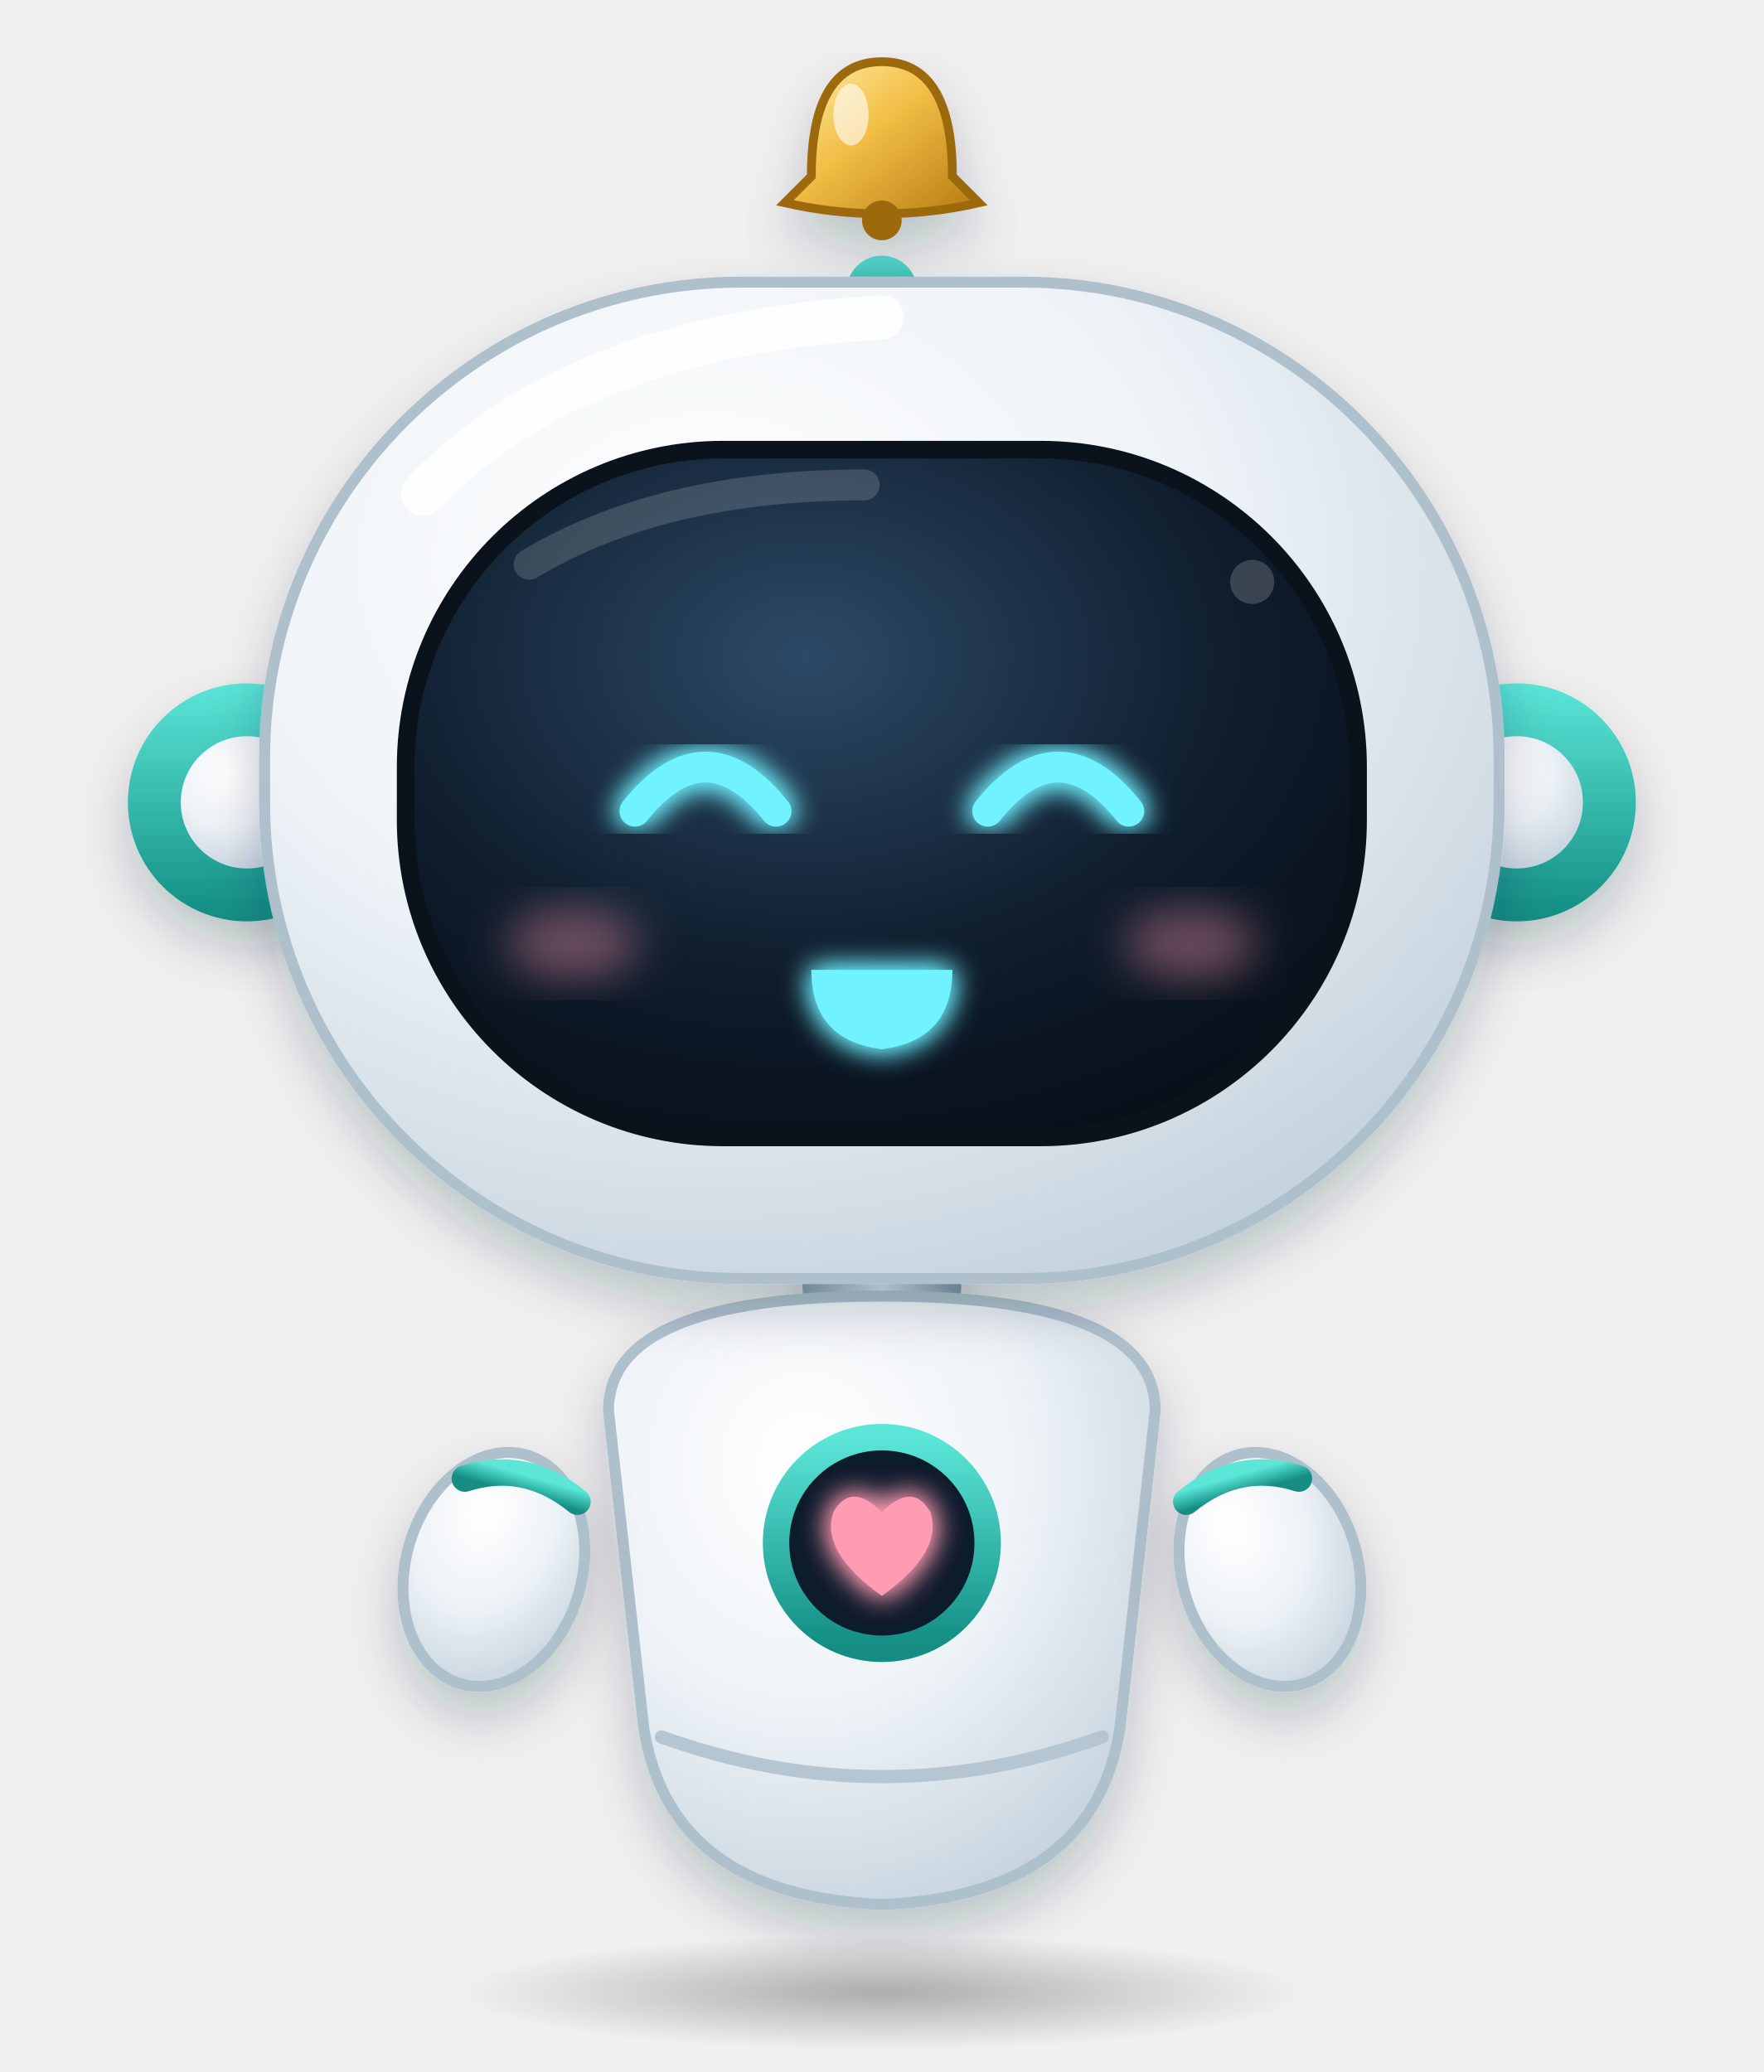
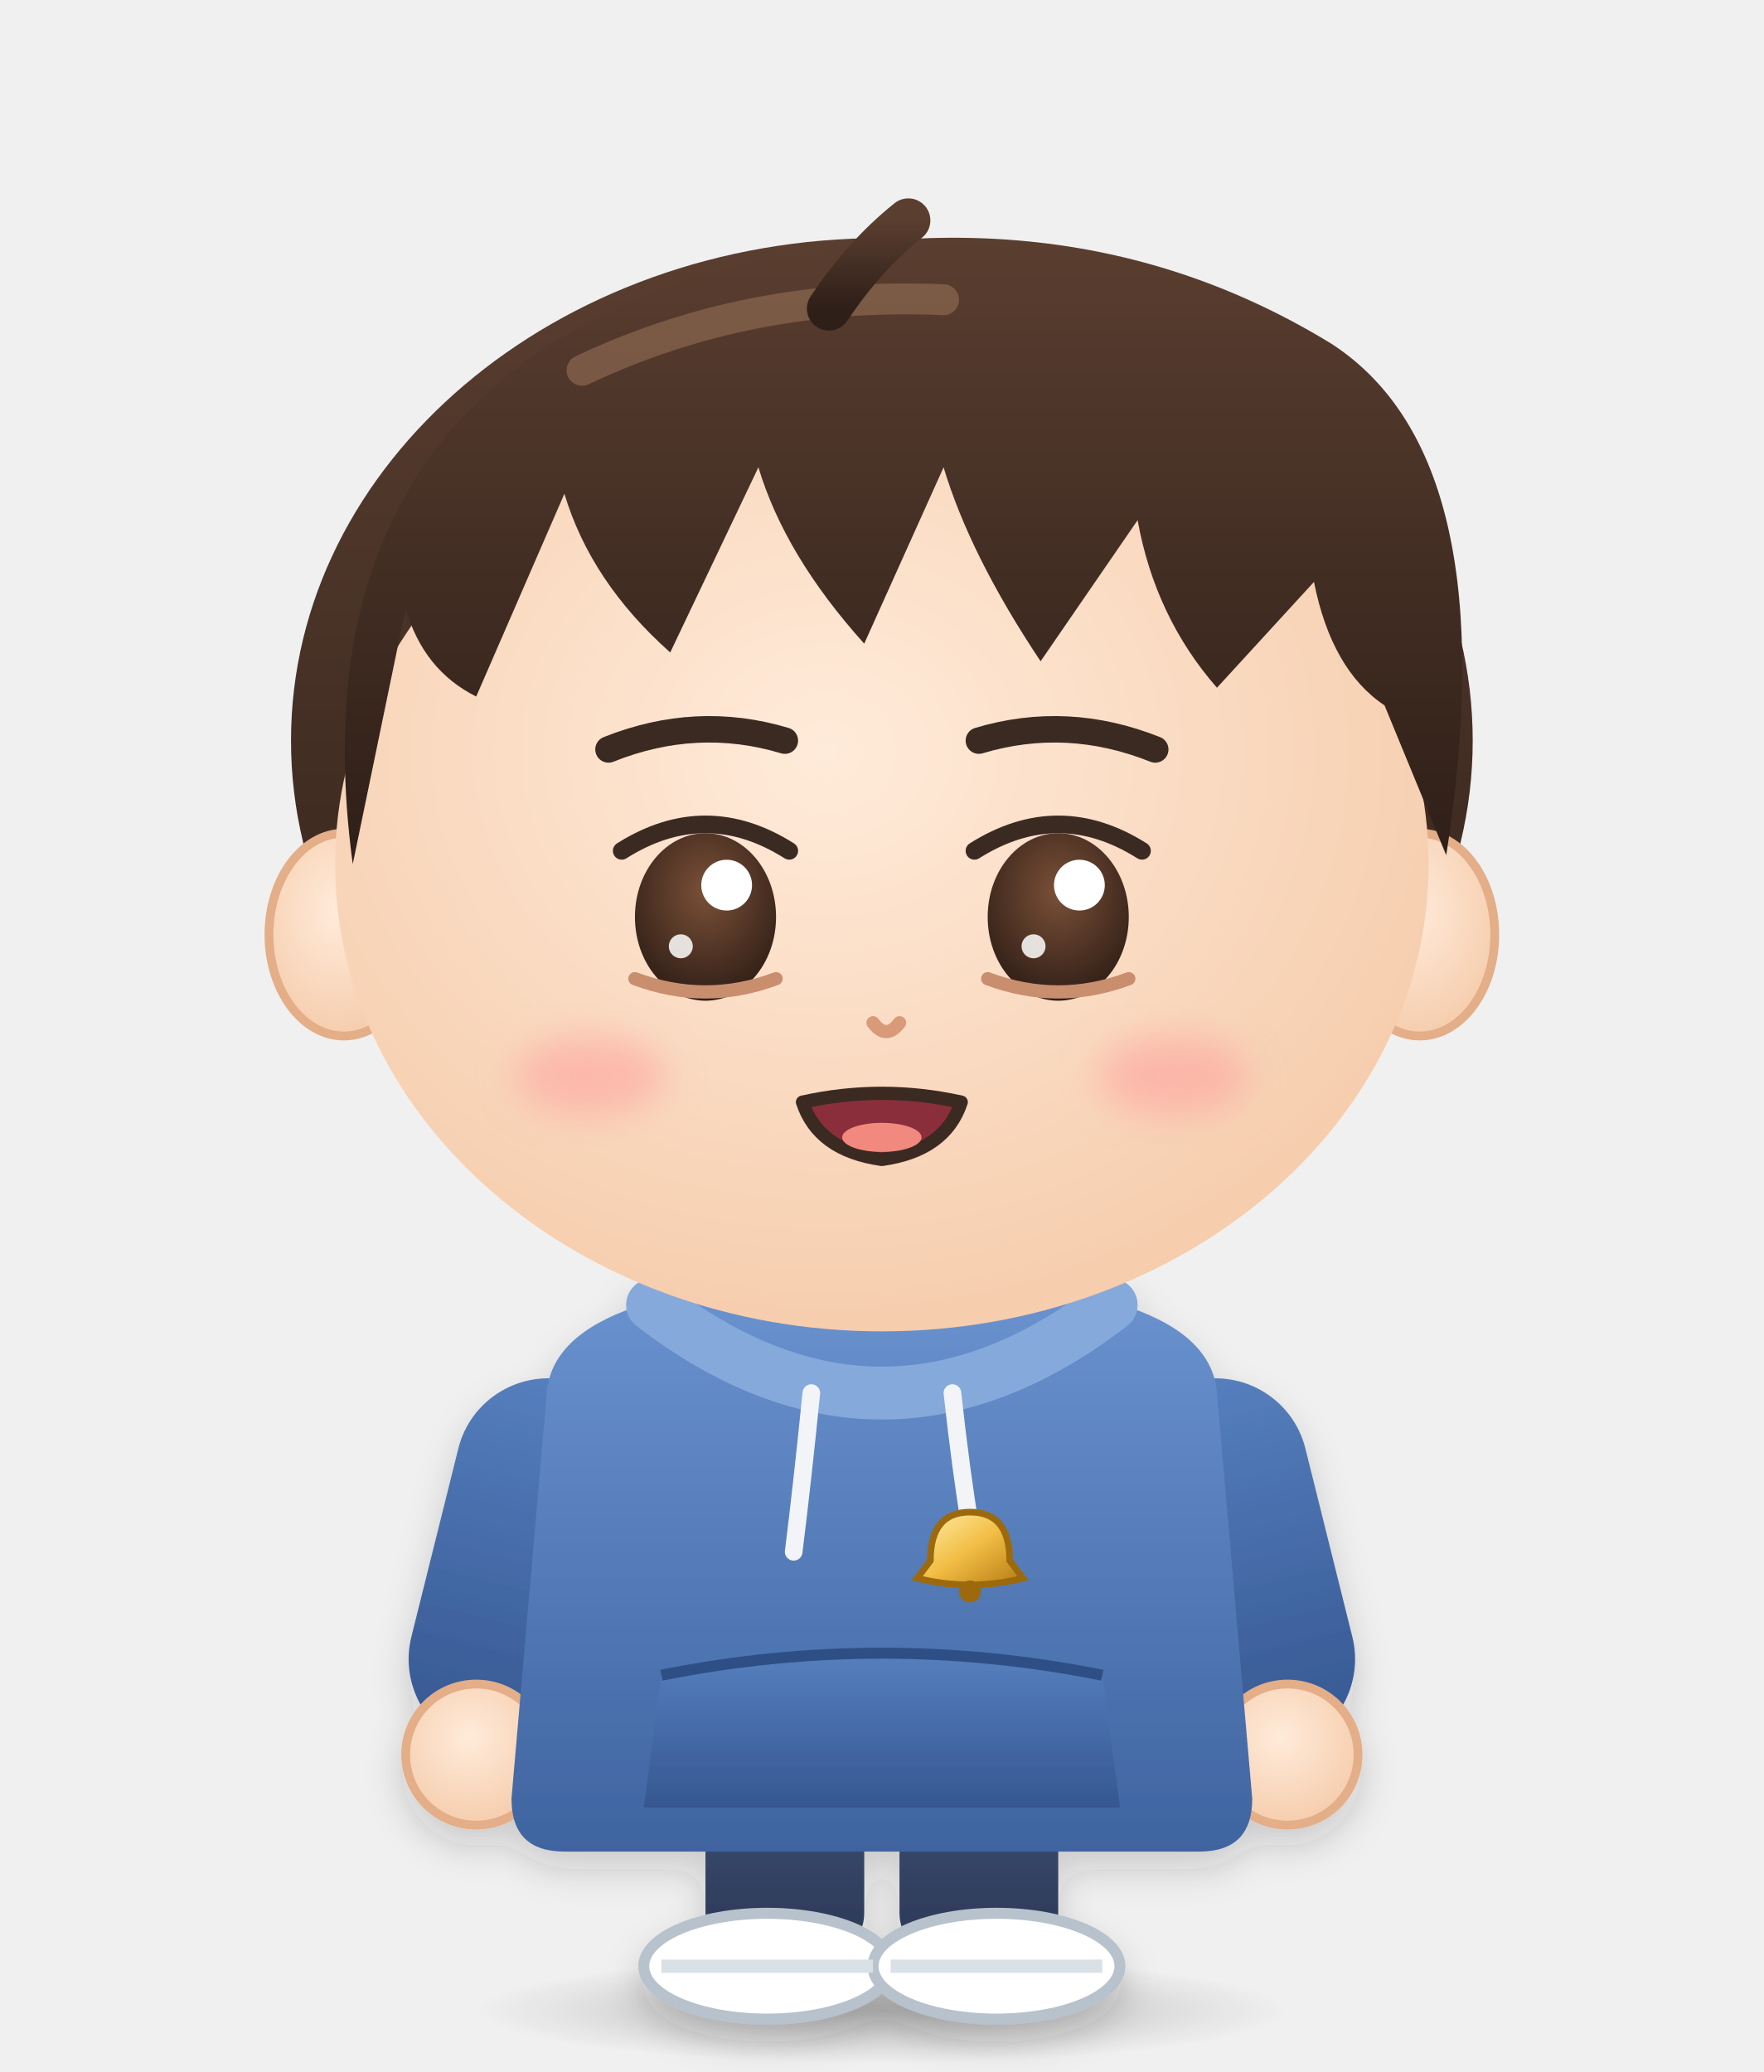
<svg xmlns="http://www.w3.org/2000/svg" viewBox="0 0 400 470" width="400" height="470">
  <defs>
-     <radialGradient id="shell" cx="0.36" cy="0.28" r="0.8">
-       <stop offset="0" stop-color="#FFFFFF" />
-       <stop offset="0.5" stop-color="#EEF3F7" />
-       <stop offset="1" stop-color="#C4D2DD" />
+     <radialGradient id="skin" cx="0.45" cy="0.38" r="0.75">
+       <stop offset="0" stop-color="#FFEBDA" />
+       <stop offset="1" stop-color="#F4C7A4" />
    </radialGradient>
-     <linearGradient id="teal" x1="0" y1="0" x2="0" y2="1">
-       <stop offset="0" stop-color="#5BE6D8" />
-       <stop offset="1" stop-color="#128C82" />
+     <linearGradient id="hair" x1="0" y1="0" x2="0" y2="1">
+       <stop offset="0" stop-color="#5A3E30" />
+       <stop offset="1" stop-color="#2E1F18" />
    </linearGradient>
-     <radialGradient id="visor" cx="0.42" cy="0.3" r="0.85">
-       <stop offset="0" stop-color="#2C4A66" />
-       <stop offset="0.55" stop-color="#0F1C2C" />
-       <stop offset="1" stop-color="#060B13" />
+     <linearGradient id="hoodie" x1="0" y1="0" x2="0" y2="1">
+       <stop offset="0" stop-color="#6A93D0" />
+       <stop offset="1" stop-color="#3F64A0" />
+     </linearGradient>
+     <linearGradient id="hoodieDark" x1="0" y1="0" x2="0" y2="1">
+       <stop offset="0" stop-color="#557FBE" />
+       <stop offset="1" stop-color="#365791" />
+     </linearGradient>
+     <linearGradient id="jeans" x1="0" y1="0" x2="0" y2="1">
+       <stop offset="0" stop-color="#3B4C70" />
+       <stop offset="1" stop-color="#2A3754" />
+     </linearGradient>
+     <radialGradient id="iris" cx="0.5" cy="0.35" r="0.7">
+       <stop offset="0" stop-color="#7A5038" />
+       <stop offset="1" stop-color="#2B1B14" />
    </radialGradient>
    <linearGradient id="gold" x1="0" y1="0" x2="1" y2="1">
      <stop offset="0" stop-color="#FFF1B0" />
-       <stop offset="0.45" stop-color="#F2BE45" />
+       <stop offset="0.5" stop-color="#F2BE45" />
      <stop offset="1" stop-color="#B57A12" />
    </linearGradient>
-     <linearGradient id="metal" x1="0" y1="0" x2="1" y2="0">
-       <stop offset="0" stop-color="#8A9DAD" />
-       <stop offset="0.5" stop-color="#D6E0E8" />
-       <stop offset="1" stop-color="#7E91A1" />
-     </linearGradient>
    <radialGradient id="ground" cx="0.5" cy="0.5" r="0.5">
-       <stop offset="0" stop-color="#000" stop-opacity="0.28" />
+       <stop offset="0" stop-color="#000" stop-opacity="0.25" />
      <stop offset="1" stop-color="#000" stop-opacity="0" />
    </radialGradient>
-     <radialGradient id="drop" cx="0.4" cy="0.35" r="0.7">
-       <stop offset="0" stop-color="#E6F6FF" />
-       <stop offset="1" stop-color="#7CC6F2" />
-     </radialGradient>
-     <filter id="glow" x="-50%" y="-50%" width="200%" height="200%">
-       <feGaussianBlur stdDeviation="3.2" result="b" />
-       <feMerge>
-         <feMergeNode in="b" />
-         <feMergeNode in="b" />
-         <feMergeNode in="SourceGraphic" />
-       </feMerge>
-     </filter>
-     <filter id="soft" x="-30%" y="-30%" width="160%" height="160%">
-       <feGaussianBlur stdDeviation="5" />
+     <filter id="soft" x="-40%" y="-40%" width="180%" height="180%">
+       <feGaussianBlur stdDeviation="4" />
    </filter>
    <filter id="shadow" x="-20%" y="-20%" width="140%" height="150%">
-       <feDropShadow dx="0" dy="6" stdDeviation="6" flood-color="#1B2B38" flood-opacity="0.22" />
+       <feDropShadow dx="0" dy="4" stdDeviation="4" flood-color="#2A2030" flood-opacity="0.18" />
    </filter>
  </defs>
-   <ellipse cx="200" cy="452" rx="96" ry="13" fill="url(#ground)" />
+   <ellipse cx="200" cy="456" rx="92" ry="12" fill="url(#ground)" />
  <g filter="url(#shadow)">
-     <rect x="182" y="276" width="36" height="26" rx="10" fill="url(#metal)" />
-     <path d="M138 320 Q138 294 200 294 Q262 294 262 320 L254 392 Q248 430 200 432 Q152 430 146 392 Z" fill="url(#shell)" stroke="#AFC0CD" stroke-width="2.5" />
-     <path d="M150 394 Q200 412 250 394" fill="none" stroke="#B5C5D1" stroke-width="3" stroke-linecap="round" />
-     <circle cx="200" cy="350" r="24" fill="#0F1C2C" />
-     <circle cx="200" cy="350" r="24" fill="none" stroke="url(#teal)" stroke-width="6" />
-     <path d="M200 362 Q186 352 189 343 Q193 336 200 343 Q207 336 211 343 Q214 352 200 362 Z" fill="#FF9BB3" filter="url(#glow)" />
+     <rect x="160" y="410" width="36" height="34" rx="10" fill="url(#jeans)" />
+     <rect x="204" y="410" width="36" height="34" rx="10" fill="url(#jeans)" />
+     <ellipse cx="174" cy="446" rx="28" ry="12" fill="#FFFFFF" stroke="#B8C2CC" stroke-width="2.5" />
+     <ellipse cx="226" cy="446" rx="28" ry="12" fill="#FFFFFF" stroke="#B8C2CC" stroke-width="2.5" />
+     <path d="M150 446 L198 446 M202 446 L250 446" stroke="#D9E0E6" stroke-width="3" />
+     <rect x="98" y="312" width="42" height="86" rx="21" fill="url(#hoodieDark)" transform="rotate(14 119 355)" />
+     <rect x="260" y="312" width="42" height="86" rx="21" fill="url(#hoodieDark)" transform="rotate(-14 281 355)" />
+     <circle cx="108" cy="398" r="16" fill="url(#skin)" stroke="#E3AE88" stroke-width="2" />
+     <circle cx="292" cy="398" r="16" fill="url(#skin)" stroke="#E3AE88" stroke-width="2" />
+     <path d="M124 316 Q126 290 200 290 Q274 290 276 316 L284 408 Q284 420 272 420 L128 420 Q116 420 116 408 Z" fill="url(#hoodie)" />
+     <path d="M150 380 Q200 370 250 380 L254 410 L146 410 Z" fill="url(#hoodieDark)" />
+     <path d="M150 380 Q200 370 250 380" fill="none" stroke="#2F4F86" stroke-width="2.5" />
+     <path d="M148 296 Q200 336 252 296" fill="none" stroke="#86A9DC" stroke-width="12" stroke-linecap="round" />
+     <path d="M184 316 Q182 336 180 352" fill="none" stroke="#F2F4F7" stroke-width="4" stroke-linecap="round" />
+     <path d="M216 316 Q218 334 220 346" fill="none" stroke="#F2F4F7" stroke-width="4" stroke-linecap="round" />
+     <path d="M211 354 Q211 343 220 343 Q229 343 229 354 L232 358 Q220 361 208 358 Z" fill="url(#gold)" stroke="#9C6A10" stroke-width="1.5" />
+     <circle cx="220" cy="361" r="2.5" fill="#9C6A10" />
  </g>
-   <g filter="url(#shadow)">
-     <ellipse cx="112" cy="356" rx="20" ry="27" fill="url(#shell)" stroke="#AFC0CD" stroke-width="2.5" transform="rotate(16 112 356)" />
-     <path d="M100 338 Q112 330 126 336" fill="none" stroke="url(#teal)" stroke-width="6" stroke-linecap="round" transform="rotate(16 112 356)" />
-     <ellipse cx="288" cy="356" rx="20" ry="27" fill="url(#shell)" stroke="#AFC0CD" stroke-width="2.5" transform="rotate(-16 288 356)" />
-     <path d="M274 336 Q288 330 300 338" fill="none" stroke="url(#teal)" stroke-width="6" stroke-linecap="round" transform="rotate(-16 288 356)" />
-   </g>
-   <line x1="200" y1="66" x2="200" y2="42" stroke="url(#metal)" stroke-width="6" stroke-linecap="round" />
-   <circle cx="200" cy="66" r="8" fill="url(#teal)" />
-   <g filter="url(#shadow)">
-     <path d="M184 40 Q184 14 200 14 Q216 14 216 40 L222 46 Q200 51 178 46 Z" fill="url(#gold)" stroke="#9C6A10" stroke-width="2" />
-     <ellipse cx="193" cy="26" rx="4" ry="7" fill="#FFFFFF" opacity="0.6" />
-     <circle cx="200" cy="50" r="4.5" fill="#9C6A10" />
-   </g>
-   <g filter="url(#shadow)">
-     <circle cx="56" cy="182" r="27" fill="url(#teal)" />
-     <circle cx="56" cy="182" r="15" fill="url(#shell)" />
-     <circle cx="344" cy="182" r="27" fill="url(#teal)" />
-     <circle cx="344" cy="182" r="15" fill="url(#shell)" />
-   </g>
-   <g filter="url(#shadow)">
-     <rect x="60" y="64" width="280" height="226" rx="108" fill="url(#shell)" stroke="#AFC0CD" stroke-width="2.5" />
-   </g>
-   <path d="M96 112 Q130 76 200 72" fill="none" stroke="#FFFFFF" stroke-width="10" stroke-linecap="round" opacity="0.85" />
-   <rect x="92" y="102" width="216" height="156" rx="72" fill="url(#visor)" stroke="#0A121C" stroke-width="4" />
-   <path d="M120 128 Q150 110 196 110" fill="none" stroke="#FFFFFF" stroke-width="7" stroke-linecap="round" opacity="0.16" />
-   <circle cx="284" cy="132" r="5" fill="#FFFFFF" opacity="0.18" />
-   <path d="M144 184 Q160 164 176 184" fill="none" stroke="#6FF2FF" stroke-width="7" stroke-linecap="round" stroke-linejoin="round" filter="url(#glow)" />
-   <path d="M224 184 Q240 164 256 184" fill="none" stroke="#6FF2FF" stroke-width="7" stroke-linecap="round" stroke-linejoin="round" filter="url(#glow)" />
-   <path d="M184 220 L216 220 Q216 236 200 238 Q184 236 184 220 Z" fill="#6FF2FF" filter="url(#glow)" />
-   <ellipse cx="130" cy="214" rx="15" ry="8" fill="#FF9BB3" opacity="0.4" filter="url(#soft)" />
-   <ellipse cx="270" cy="214" rx="15" ry="8" fill="#FF9BB3" opacity="0.4" filter="url(#soft)" />
+   <rect x="186" y="282" width="28" height="18" rx="6" fill="#EDB993" />
+   <ellipse cx="200" cy="168" rx="134" ry="114" fill="url(#hair)" />
+   <ellipse cx="78" cy="212" rx="17" ry="23" fill="url(#skin)" stroke="#E3AE88" stroke-width="2" />
+   <ellipse cx="322" cy="212" rx="17" ry="23" fill="url(#skin)" stroke="#E3AE88" stroke-width="2" />
+   <ellipse cx="200" cy="196" rx="124" ry="106" fill="url(#skin)" />
+   <path d="M80 196 Q66 92 160 62 Q240 40 302 78 Q342 104 328 194 L314 160 Q302 152 298 132            L276 156 Q262 140 258 118 L236 150 Q220 126 214 106 L196 146 Q178 126 172 106            L152 148 Q134 132 128 112 L108 158 Q96 152 92 138 Z" fill="url(#hair)" />
+   <path d="M132 84 Q170 66 214 68" fill="none" stroke="#8A6650" stroke-width="7" stroke-linecap="round" opacity="0.7" />
+   <path d="M188 70 Q196 58 206 50" fill="none" stroke="url(#hair)" stroke-width="10" stroke-linecap="round" />
+   <path d="M198 232 Q201 236 204 232" fill="none" stroke="#D89A78" stroke-width="3" stroke-linecap="round" />
+   <ellipse cx="134" cy="244" rx="17" ry="9" fill="#FF9A9A" opacity="0.5" filter="url(#soft)" />
+   <ellipse cx="266" cy="244" rx="17" ry="9" fill="#FF9A9A" opacity="0.5" filter="url(#soft)" />
+   <path d="M138 170 Q158 162 178 168" fill="none" stroke="#3A2A22" stroke-width="6" stroke-linecap="round" stroke-linejoin="round" />
+   <path d="M222 168 Q242 162 262 170" fill="none" stroke="#3A2A22" stroke-width="6" stroke-linecap="round" stroke-linejoin="round" />
+   <ellipse cx="160" cy="208" rx="16" ry="19" fill="url(#iris)" />
+   <circle cx="164.8" cy="200.78" r="5.76" fill="#FFFFFF" />
+   <circle cx="154.4" cy="214.65" r="2.72" fill="#FFFFFF" opacity="0.85" />
+   <path d="M141 193 Q160 181 179 193" fill="none" stroke="#3A2A22" stroke-width="4" stroke-linecap="round" stroke-linejoin="round" />
+   <ellipse cx="240" cy="208" rx="16" ry="19" fill="url(#iris)" />
+   <circle cx="244.8" cy="200.78" r="5.76" fill="#FFFFFF" />
+   <circle cx="234.4" cy="214.65" r="2.72" fill="#FFFFFF" opacity="0.85" />
+   <path d="M221 193 Q240 181 259 193" fill="none" stroke="#3A2A22" stroke-width="4" stroke-linecap="round" stroke-linejoin="round" />
+   <path d="M144 222 Q160 228 176 222" fill="none" stroke="#C98E6E" stroke-width="3" stroke-linecap="round" stroke-linejoin="round" />
+   <path d="M224 222 Q240 228 256 222" fill="none" stroke="#C98E6E" stroke-width="3" stroke-linecap="round" stroke-linejoin="round" />
+   <path d="M182 250 Q200 246 218 250 Q214.4 261 200 263 Q185.6 261 182 250 Z" fill="#8B2E3B" stroke="#3A2A22" stroke-width="3" stroke-linejoin="round" />
+   <ellipse cx="200" cy="258" rx="9.0" ry="3.3" fill="#F2897F" />
</svg>
